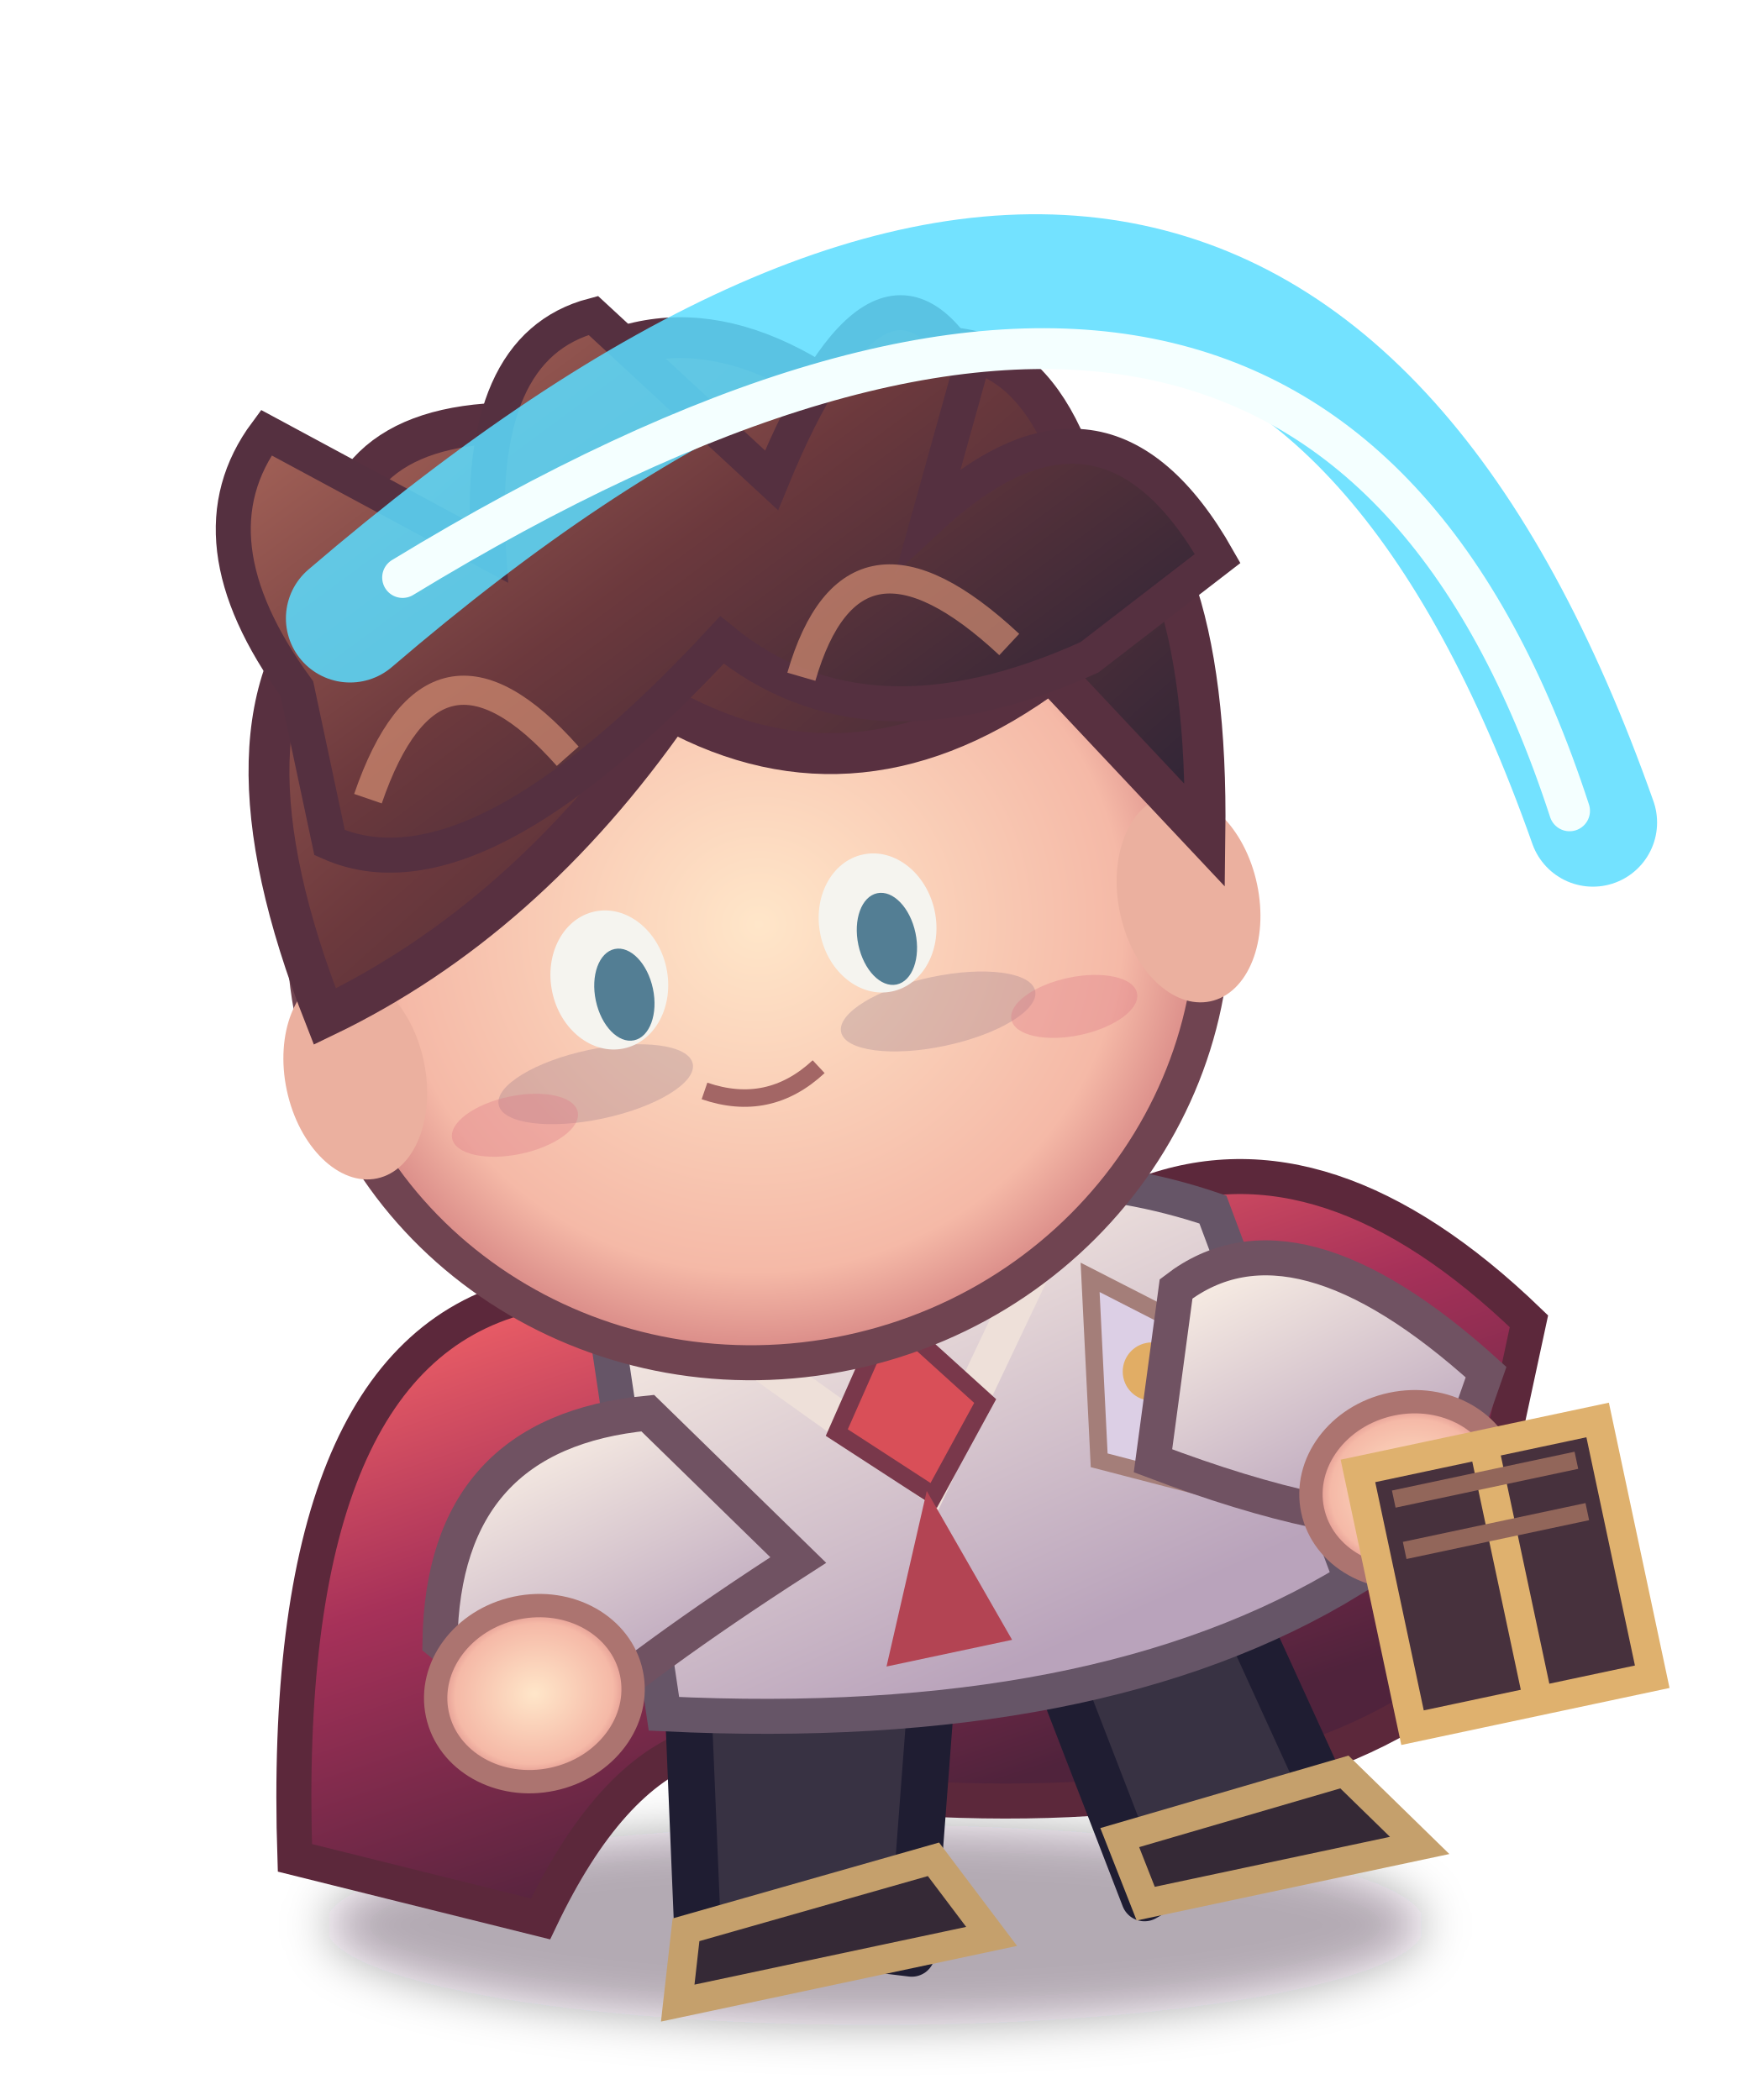
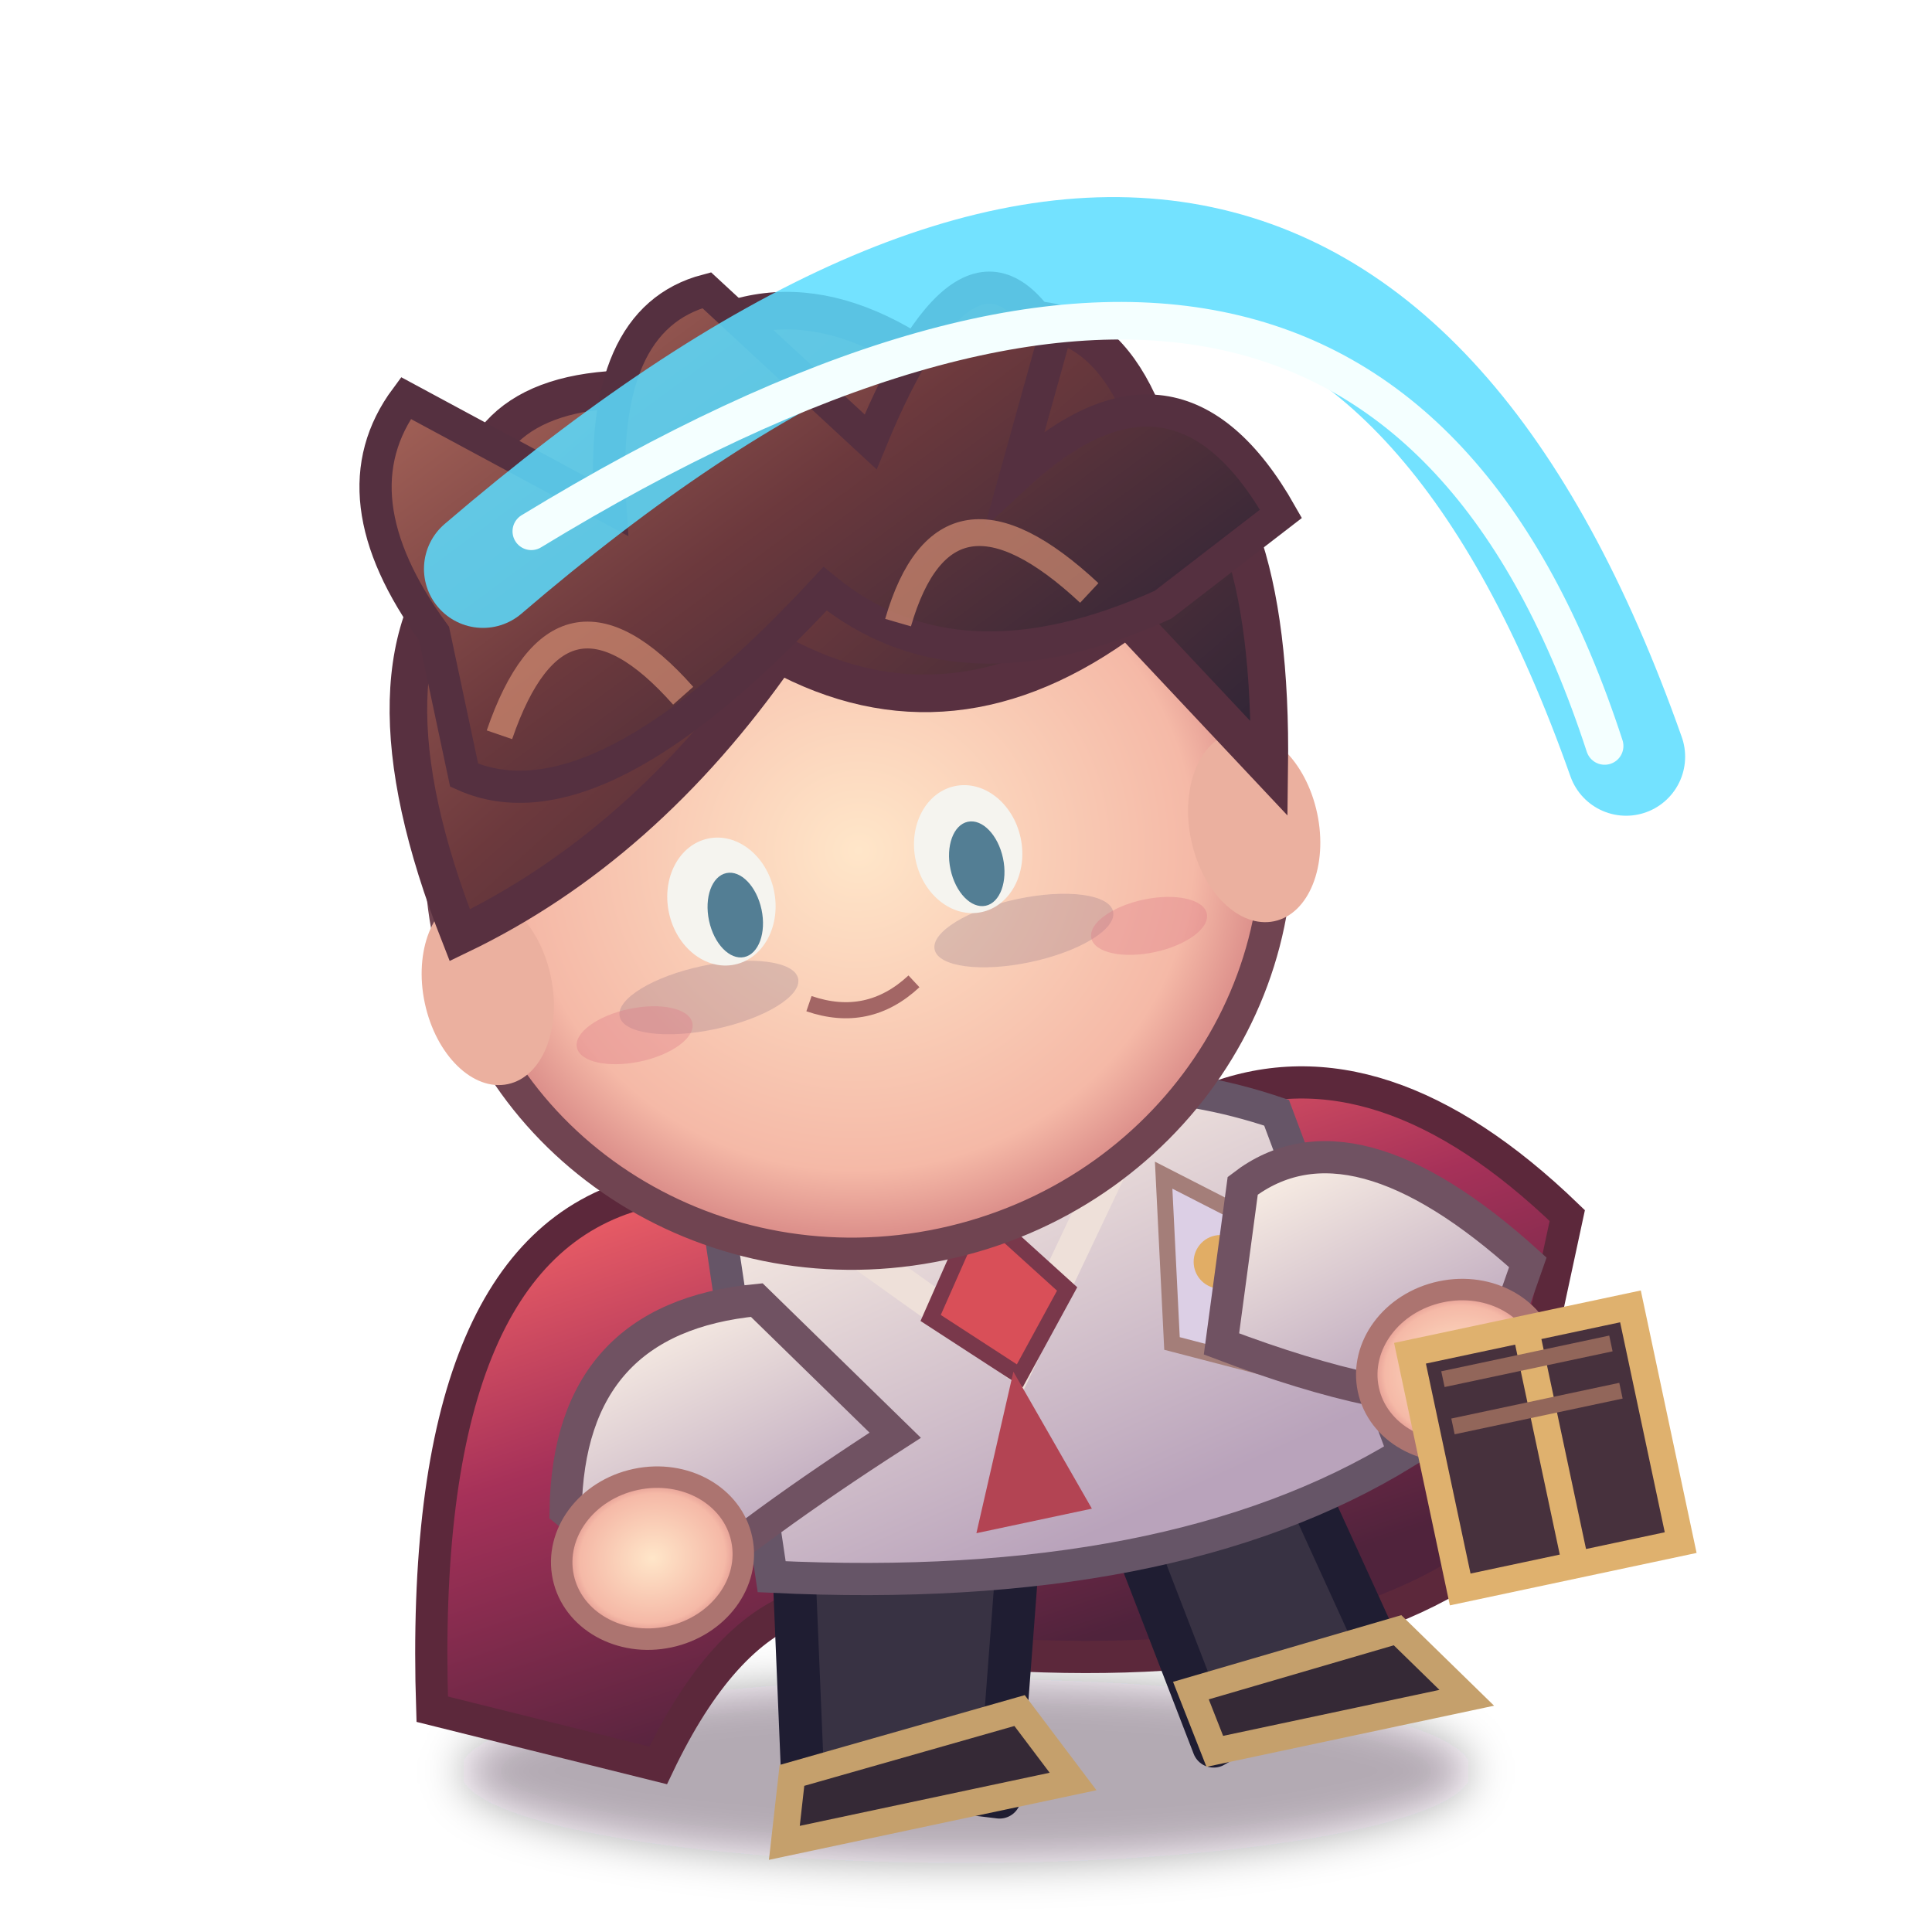
- <svg xmlns="http://www.w3.org/2000/svg" width="600" height="720" viewBox="0 0 300 360">
+ <svg xmlns="http://www.w3.org/2000/svg" width="512" height="512" viewBox="-30 0 360 360">
  <defs>
    <linearGradient id="cape" x2=".25" y2="1">
      <stop stop-color="#f66568" />
      <stop offset=".45" stop-color="#a63159" />
      <stop offset="1" stop-color="#50233c" />
    </linearGradient>
    <linearGradient id="hair" x2="0.9" y2="1">
      <stop stop-color="#ad695c" />
      <stop offset=".5" stop-color="#6c393d" />
      <stop offset="1" stop-color="#302536" />
    </linearGradient>
    <radialGradient id="skin">
      <stop stop-color="#ffe6c9" />
      <stop offset=".8" stop-color="#f5b9a7" />
      <stop offset="1" stop-color="#d78785" />
    </radialGradient>
    <linearGradient id="shirt" x2=".3" y2="1">
      <stop stop-color="#fff5e8" />
      <stop offset="1" stop-color="#b9a3bb" />
    </linearGradient>
    <linearGradient id="gold" x2=".1" y2="1">
      <stop stop-color="#fff3c4" />
      <stop offset=".45" stop-color="#edbb60" />
      <stop offset="1" stop-color="#926043" />
    </linearGradient>
    <filter id="shadow" x="-30%" y="-30%" width="160%" height="160%">
      <feGaussianBlur stdDeviation="4" />
    </filter>
  </defs>
  <ellipse cx="150" cy="330" rx="94" ry="17" fill="#15102455" filter="url(#shadow)" />
  <g transform=" rotate(-12 150 190)">
    <path d="M84 209Q41 211 26 295L65 314Q98 271 128 306Q191 324 226 307L252 249Q225 209 192 214Z" fill="url(#cape)" stroke="#5c283b" stroke-width="6" />
    <path d="M101 262L91 321L126 333L143 275M158 276L167 332L201 321L187 258" fill="#383243" stroke="#1f1d32" stroke-width="8" stroke-linejoin="round" />
    <path d="M89 321l44-3 7 15H85zm76 0 40-3 10 15h-48z" fill="#352936" stroke="#c5a06c" stroke-width="5" />
    <path d="M97 219Q124 205 145 206Q176 203 203 219L213 286Q165 303 93 284Z" fill="url(#shirt)" stroke="#665567" stroke-width="6" />
    <path d="M113 219 146 255 175 217" fill="none" stroke="#eee0d9" stroke-width="6" />
    <path d="M145 225l-13 18 14 14 12-14Z" fill="#d94f58" stroke="#79384b" stroke-width="3" />
    <path d="M145 256l-13 28 22 0z" fill="#b34453" />
    <path d="M180 226l16 13-5 26-16-8z" fill="#dccfe5" stroke="#a47e79" stroke-width="3" />
    <circle cx="187" cy="244" r="5" fill="#e1ad65" />
    <path d="M101 233Q66 229 58 264L74 284Q92 274 121 263Z" fill="url(#shirt)" stroke="#705262" stroke-width="6" />
    <path d="M194 231Q217 220 243 256L229 279Q212 277 184 259Z" fill="url(#shirt)" stroke="#705262" stroke-width="6" />
    <ellipse cx="72" cy="276" rx="17" ry="15" fill="url(#skin)" stroke="#ac7470" stroke-width="4" />
    <ellipse cx="226" cy="273" rx="17" ry="15" fill="url(#skin)" stroke="#ac7470" stroke-width="4" />
    <ellipse cx="137" cy="155" rx="78" ry="75" fill="url(#skin)" stroke="#704451" stroke-width="6" />
    <ellipse cx="64" cy="166" rx="12" ry="18" fill="#ebb09f" />
    <ellipse cx="210" cy="166" rx="12" ry="18" fill="#ebb09f" />
    <path d="M61 155Q52 101 78 84Q82 56 113 62Q142 42 167 67Q201 56 206 88Q227 103 215 156L195 123Q158 140 130 116Q98 146 61 155Z" fill="url(#hair)" stroke="#583040" stroke-width="7" />
    <path d="M68 99Q55 70 72 55L105 83Q110 48 131 47L155 81Q183 40 192 70L180 93Q215 72 227 110L202 122Q161 131 141 106Q90 142 68 126Z" fill="url(#hair)" stroke="#553040" stroke-width="6" />
    <path d="M76 120Q94 90 111 120m42-5q15-28 36 2" stroke="#db9477" stroke-width="5" fill="none" opacity=".65" />
    <ellipse cx="104" cy="176" rx="17" ry="6" fill="#7e6680" opacity=".25" />
    <ellipse cx="164" cy="176" rx="17" ry="6" fill="#7e6680" opacity=".25" />
    <ellipse cx="110" cy="159" rx="10" ry="12" fill="#f5f4ef" />
    <ellipse cx="157" cy="159" rx="10" ry="12" fill="#f5f4ef" />
    <ellipse cx="112" cy="162" rx="5" ry="8" fill="#537e94" />
    <ellipse cx="158" cy="162" rx="5" ry="8" fill="#537e94" />
    <path d="M122 181q10 6 20 0" stroke="#a36665" stroke-width="3" fill="none" />
    <ellipse cx="89" cy="180" rx="11" ry="5" fill="#de7786" opacity=".35" />
    <ellipse cx="187" cy="180" rx="11" ry="5" fill="#de7786" opacity=".35" />
    <path d="M240 268v45m-22-45h42v45h-42z" fill="#47313d" stroke="#dfb16e" stroke-width="5" />
    <path d="M223 274h32m-32 9h32" stroke="#92665a" stroke-width="3" />
  </g>
  <path d="M60 106Q214-26 273 141" stroke="#5addff" stroke-width="22" stroke-linecap="round" fill="none" opacity=".85" />
  <path d="M69 99Q225 4 269 139" stroke="#f4ffff" stroke-width="7" stroke-linecap="round" fill="none" />
</svg>
